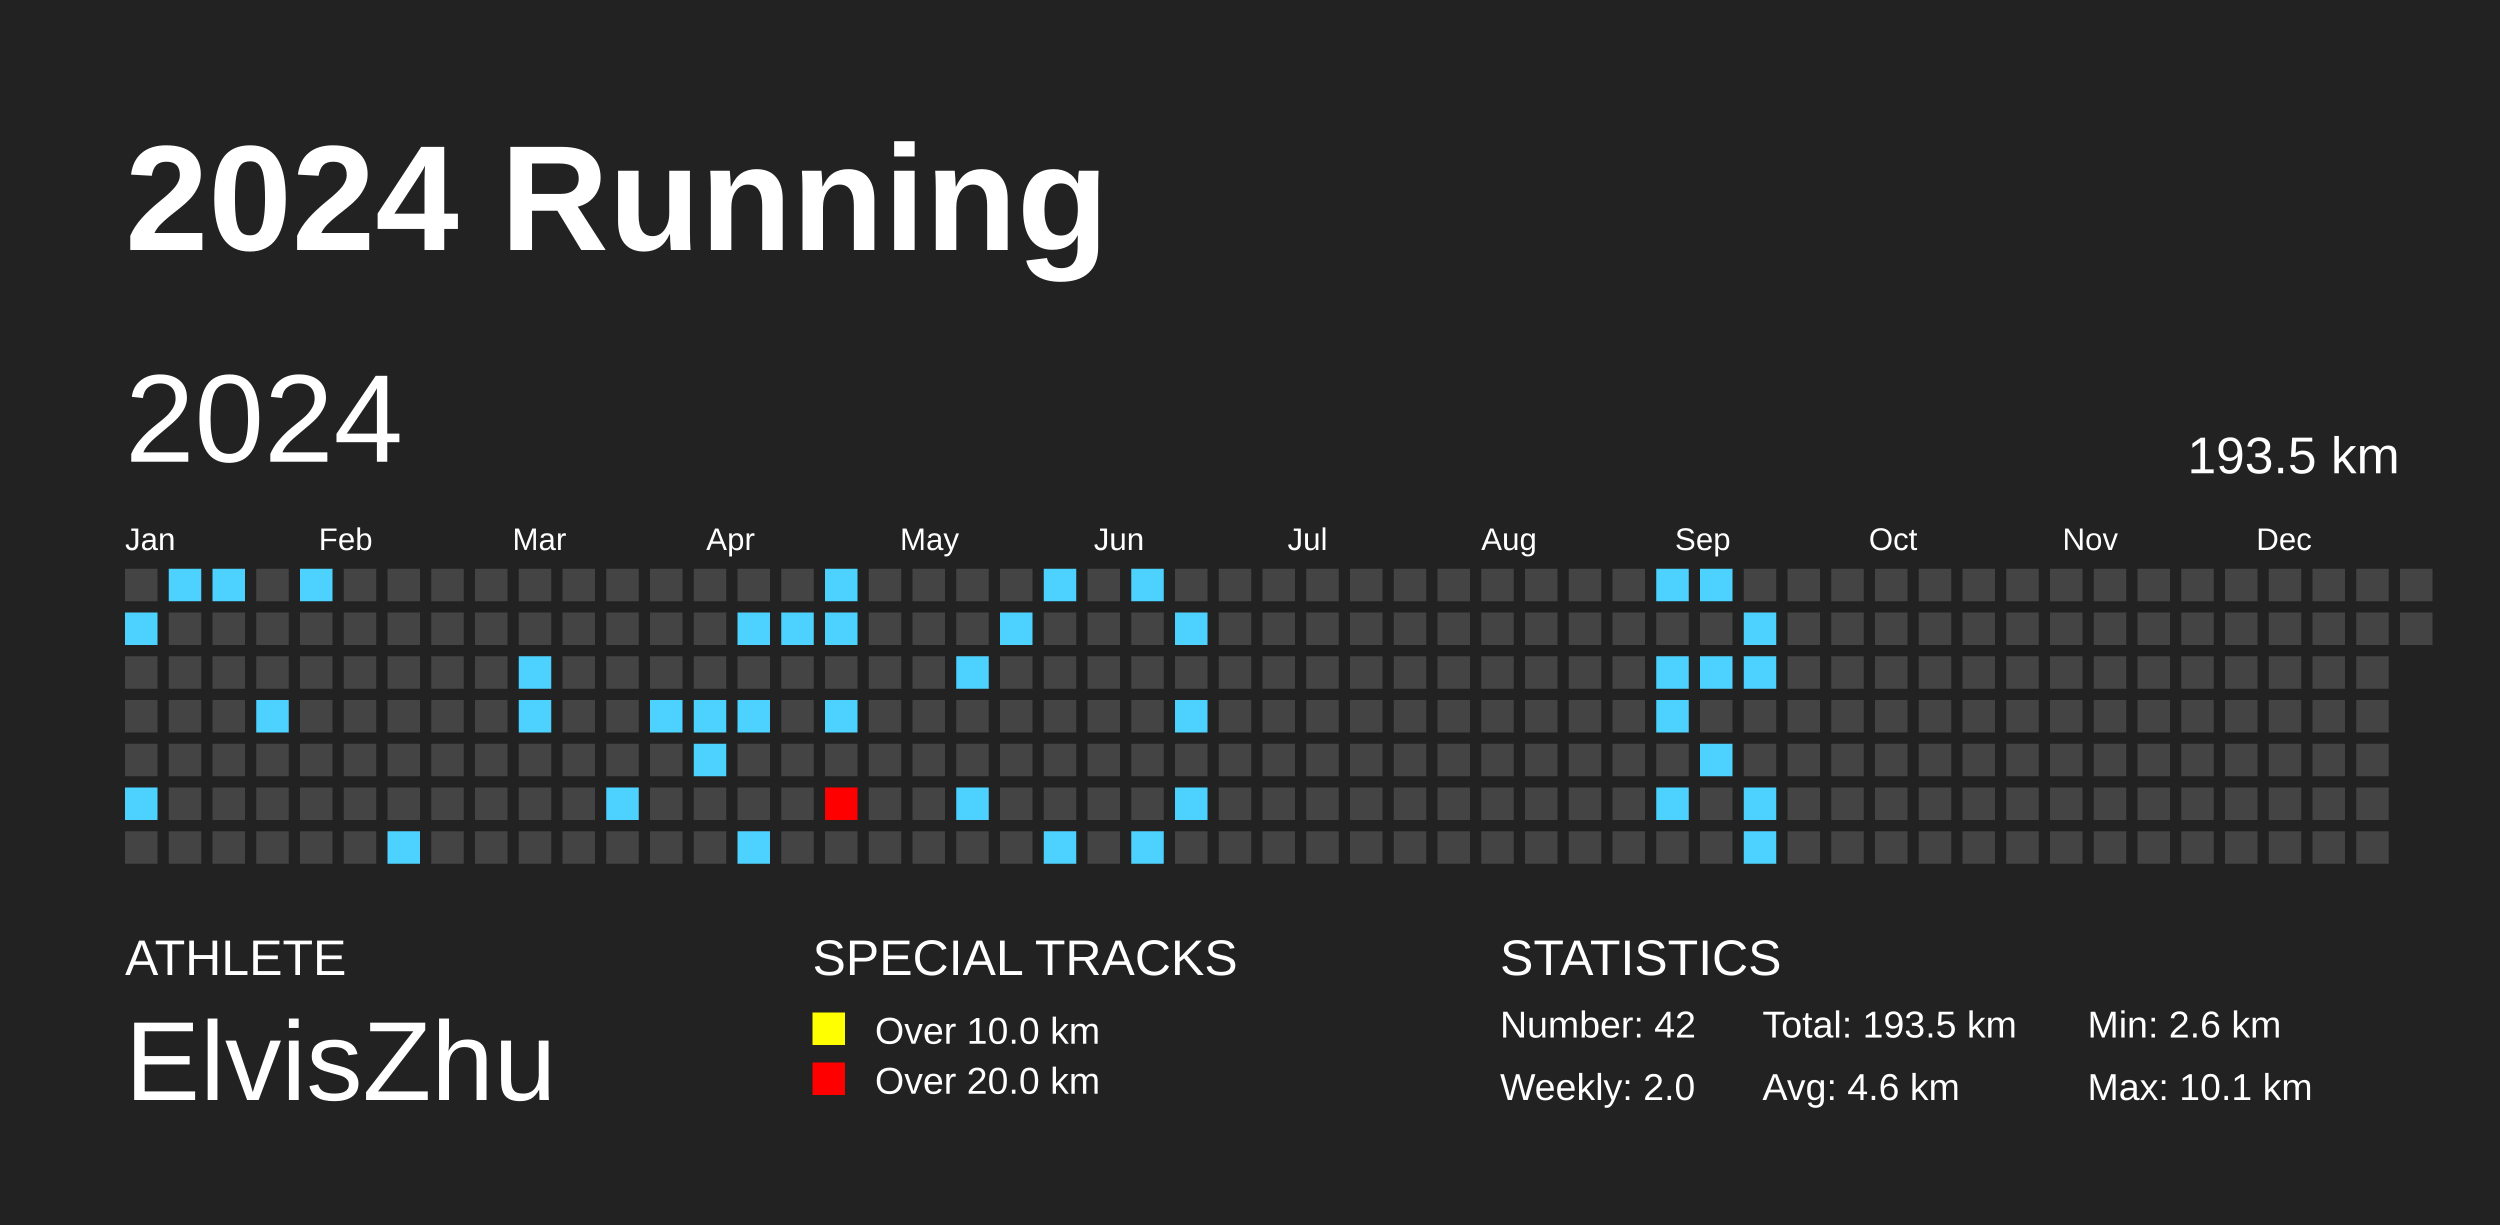
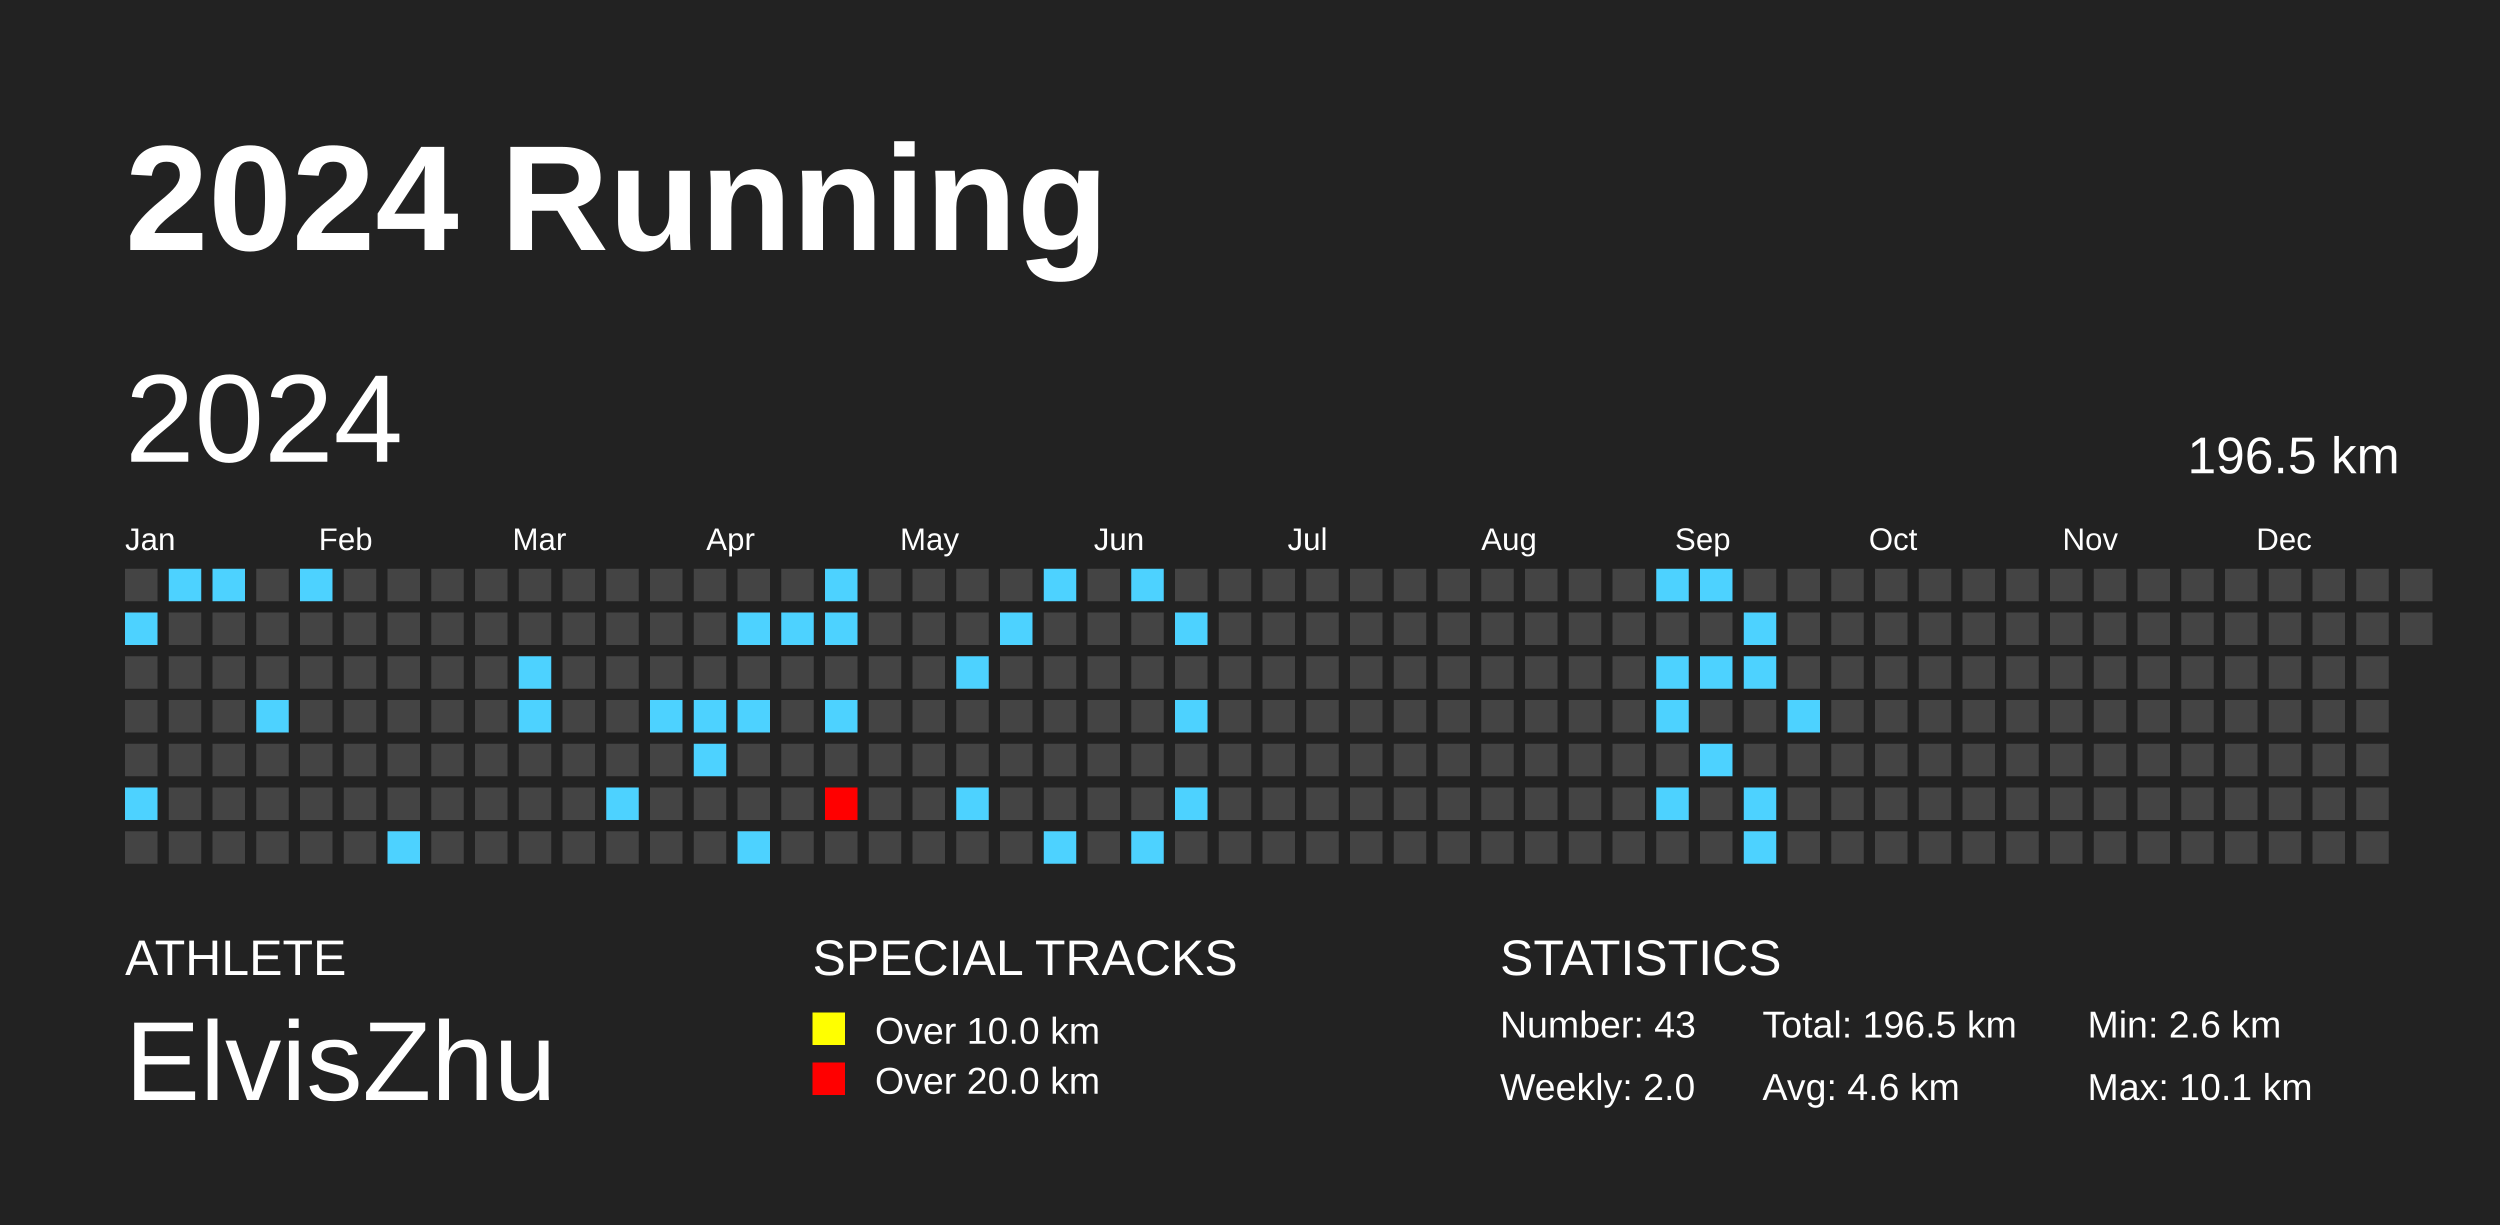
<svg xmlns="http://www.w3.org/2000/svg" baseProfile="full" height="98mm" version="1.1" viewBox="0,0,200,98" width="200mm">
  <defs />
  <rect fill="#222222" height="98" width="200" x="0" y="0" />
  <text fill="#FFFFFF" style="font-size:12px; font-family:Arial; font-weight:bold;" x="10" y="20">2024 Running</text>
  <text fill="#FFFFFF" style="font-size:4px; font-family:Arial" x="10" y="78">ATHLETE</text>
  <text fill="#FFFFFF" style="font-size:9px; font-family:Arial" x="10" y="88">ElvisZhu</text>
  <text fill="#FFFFFF" style="font-size:4px; font-family:Arial" x="65" y="78">SPECIAL TRACKS</text>
  <rect fill="yellow" height="2.6" width="2.6" x="65" y="81" />
  <text fill="#FFFFFF" style="font-size:3px; font-family:Arial" x="70" y="83.5">Over 10.0 km</text>
  <rect fill="red" height="2.6" width="2.6" x="65" y="85" />
  <text fill="#FFFFFF" style="font-size:3px; font-family:Arial" x="70" y="87.5">Over 20.0 km</text>
  <text fill="#FFFFFF" style="font-size:4px; font-family:Arial" x="120" y="78">STATISTICS</text>
-   <text fill="#FFFFFF" style="font-size:3px; font-family:Arial" x="120" y="83">Number: 42</text>
+   <text fill="#FFFFFF" style="font-size:3px; font-family:Arial" x="120" y="83">Number: 43</text>
  <text fill="#FFFFFF" style="font-size:3px; font-family:Arial" x="120" y="88">Weekly: 2.0</text>
-   <text fill="#FFFFFF" style="font-size:3px; font-family:Arial" x="141" y="83">Total: 193.5 km</text>
+   <text fill="#FFFFFF" style="font-size:3px; font-family:Arial" x="141" y="83">Total: 196.5 km</text>
  <text fill="#FFFFFF" style="font-size:3px; font-family:Arial" x="141" y="88">Avg: 4.6 km</text>
  <text fill="#FFFFFF" style="font-size:3px; font-family:Arial" x="167" y="83">Min: 2.6 km</text>
  <text fill="#FFFFFF" style="font-size:3px; font-family:Arial" x="167" y="88">Max: 10.1 km</text>
  <text dominant-baseline="hanging" fill="#FFFFFF" style="font-size:10.0px; font-family:Arial;" x="10" y="30">2024</text>
-   <text dominant-baseline="hanging" fill="#FFFFFF" style="font-size:4.125px; font-family:Arial;" x="175" y="35">193.5 km</text>
+   <text dominant-baseline="hanging" fill="#FFFFFF" style="font-size:4.125px; font-family:Arial;" x="175" y="35">196.5 km</text>
  <text fill="#FFFFFF" style="font-size:2.5px; font-family:Arial" x="10.0" y="44">Jan</text>
  <text fill="#FFFFFF" style="font-size:2.5px; font-family:Arial" x="25.5" y="44">Feb</text>
  <text fill="#FFFFFF" style="font-size:2.5px; font-family:Arial" x="41.0" y="44">Mar</text>
  <text fill="#FFFFFF" style="font-size:2.5px; font-family:Arial" x="56.5" y="44">Apr</text>
  <text fill="#FFFFFF" style="font-size:2.5px; font-family:Arial" x="72.0" y="44">May</text>
  <text fill="#FFFFFF" style="font-size:2.5px; font-family:Arial" x="87.5" y="44">Jun</text>
  <text fill="#FFFFFF" style="font-size:2.5px; font-family:Arial" x="103.0" y="44">Jul</text>
  <text fill="#FFFFFF" style="font-size:2.5px; font-family:Arial" x="118.5" y="44">Aug</text>
  <text fill="#FFFFFF" style="font-size:2.5px; font-family:Arial" x="134.0" y="44">Sep</text>
  <text fill="#FFFFFF" style="font-size:2.5px; font-family:Arial" x="149.5" y="44">Oct</text>
  <text fill="#FFFFFF" style="font-size:2.5px; font-family:Arial" x="165.0" y="44">Nov</text>
  <text fill="#FFFFFF" style="font-size:2.5px; font-family:Arial" x="180.5" y="44">Dec</text>
  <rect fill="#444444" height="2.6" width="2.6" x="10.0" y="45.5" />
  <rect fill="#4dd2ff" height="2.6" width="2.6" x="10.0" y="49.0" />
  <rect fill="#444444" height="2.6" width="2.6" x="10.0" y="52.5" />
  <rect fill="#444444" height="2.6" width="2.6" x="10.0" y="56.0" />
  <rect fill="#444444" height="2.6" width="2.6" x="10.0" y="59.5" />
  <rect fill="#4dd2ff" height="2.6" width="2.6" x="10.0" y="63.0" />
  <rect fill="#444444" height="2.6" width="2.6" x="10.0" y="66.5" />
  <rect fill="#4dd2ff" height="2.6" width="2.6" x="13.5" y="45.5" />
  <rect fill="#444444" height="2.6" width="2.6" x="13.5" y="49.0" />
  <rect fill="#444444" height="2.6" width="2.6" x="13.5" y="52.5" />
  <rect fill="#444444" height="2.6" width="2.6" x="13.5" y="56.0" />
  <rect fill="#444444" height="2.6" width="2.6" x="13.5" y="59.5" />
  <rect fill="#444444" height="2.6" width="2.6" x="13.5" y="63.0" />
  <rect fill="#444444" height="2.6" width="2.6" x="13.5" y="66.5" />
  <rect fill="#4dd2ff" height="2.6" width="2.6" x="17.0" y="45.5" />
  <rect fill="#444444" height="2.6" width="2.6" x="17.0" y="49.0" />
  <rect fill="#444444" height="2.6" width="2.6" x="17.0" y="52.5" />
  <rect fill="#444444" height="2.6" width="2.6" x="17.0" y="56.0" />
  <rect fill="#444444" height="2.6" width="2.6" x="17.0" y="59.5" />
  <rect fill="#444444" height="2.6" width="2.6" x="17.0" y="63.0" />
  <rect fill="#444444" height="2.6" width="2.6" x="17.0" y="66.5" />
  <rect fill="#444444" height="2.6" width="2.6" x="20.5" y="45.5" />
  <rect fill="#444444" height="2.6" width="2.6" x="20.5" y="49.0" />
  <rect fill="#444444" height="2.6" width="2.6" x="20.5" y="52.5" />
  <rect fill="#4dd2ff" height="2.6" width="2.6" x="20.5" y="56.0" />
  <rect fill="#444444" height="2.6" width="2.6" x="20.5" y="59.5" />
  <rect fill="#444444" height="2.6" width="2.6" x="20.5" y="63.0" />
  <rect fill="#444444" height="2.6" width="2.6" x="20.5" y="66.5" />
  <rect fill="#4dd2ff" height="2.6" width="2.6" x="24.0" y="45.5" />
  <rect fill="#444444" height="2.6" width="2.6" x="24.0" y="49.0" />
  <rect fill="#444444" height="2.6" width="2.6" x="24.0" y="52.5" />
  <rect fill="#444444" height="2.6" width="2.6" x="24.0" y="56.0" />
  <rect fill="#444444" height="2.6" width="2.6" x="24.0" y="59.5" />
  <rect fill="#444444" height="2.6" width="2.6" x="24.0" y="63.0" />
  <rect fill="#444444" height="2.6" width="2.6" x="24.0" y="66.5" />
  <rect fill="#444444" height="2.6" width="2.6" x="27.5" y="45.5" />
  <rect fill="#444444" height="2.6" width="2.6" x="27.5" y="49.0" />
  <rect fill="#444444" height="2.6" width="2.6" x="27.5" y="52.5" />
  <rect fill="#444444" height="2.6" width="2.6" x="27.5" y="56.0" />
  <rect fill="#444444" height="2.6" width="2.6" x="27.5" y="59.5" />
  <rect fill="#444444" height="2.6" width="2.6" x="27.5" y="63.0" />
  <rect fill="#444444" height="2.6" width="2.6" x="27.5" y="66.5" />
  <rect fill="#444444" height="2.6" width="2.6" x="31.0" y="45.5" />
  <rect fill="#444444" height="2.6" width="2.6" x="31.0" y="49.0" />
  <rect fill="#444444" height="2.6" width="2.6" x="31.0" y="52.5" />
  <rect fill="#444444" height="2.6" width="2.6" x="31.0" y="56.0" />
  <rect fill="#444444" height="2.6" width="2.6" x="31.0" y="59.5" />
  <rect fill="#444444" height="2.6" width="2.6" x="31.0" y="63.0" />
  <rect fill="#4dd2ff" height="2.6" width="2.6" x="31.0" y="66.5" />
  <rect fill="#444444" height="2.6" width="2.6" x="34.5" y="45.5" />
  <rect fill="#444444" height="2.6" width="2.6" x="34.5" y="49.0" />
  <rect fill="#444444" height="2.6" width="2.6" x="34.5" y="52.5" />
  <rect fill="#444444" height="2.6" width="2.6" x="34.5" y="56.0" />
  <rect fill="#444444" height="2.6" width="2.6" x="34.5" y="59.5" />
  <rect fill="#444444" height="2.6" width="2.6" x="34.5" y="63.0" />
  <rect fill="#444444" height="2.6" width="2.6" x="34.5" y="66.5" />
  <rect fill="#444444" height="2.6" width="2.6" x="38.0" y="45.5" />
  <rect fill="#444444" height="2.6" width="2.6" x="38.0" y="49.0" />
  <rect fill="#444444" height="2.6" width="2.6" x="38.0" y="52.5" />
  <rect fill="#444444" height="2.6" width="2.6" x="38.0" y="56.0" />
  <rect fill="#444444" height="2.6" width="2.6" x="38.0" y="59.5" />
  <rect fill="#444444" height="2.6" width="2.6" x="38.0" y="63.0" />
  <rect fill="#444444" height="2.6" width="2.6" x="38.0" y="66.5" />
  <rect fill="#444444" height="2.6" width="2.6" x="41.5" y="45.5" />
  <rect fill="#444444" height="2.6" width="2.6" x="41.5" y="49.0" />
  <rect fill="#4dd2ff" height="2.6" width="2.6" x="41.5" y="52.5" />
  <rect fill="#4dd2ff" height="2.6" width="2.6" x="41.5" y="56.0" />
  <rect fill="#444444" height="2.6" width="2.6" x="41.5" y="59.5" />
  <rect fill="#444444" height="2.6" width="2.6" x="41.5" y="63.0" />
  <rect fill="#444444" height="2.6" width="2.6" x="41.5" y="66.5" />
  <rect fill="#444444" height="2.6" width="2.6" x="45.0" y="45.5" />
  <rect fill="#444444" height="2.6" width="2.6" x="45.0" y="49.0" />
  <rect fill="#444444" height="2.6" width="2.6" x="45.0" y="52.5" />
  <rect fill="#444444" height="2.6" width="2.6" x="45.0" y="56.0" />
  <rect fill="#444444" height="2.6" width="2.6" x="45.0" y="59.5" />
  <rect fill="#444444" height="2.6" width="2.6" x="45.0" y="63.0" />
  <rect fill="#444444" height="2.6" width="2.6" x="45.0" y="66.5" />
  <rect fill="#444444" height="2.6" width="2.6" x="48.5" y="45.5" />
  <rect fill="#444444" height="2.6" width="2.6" x="48.5" y="49.0" />
  <rect fill="#444444" height="2.6" width="2.6" x="48.5" y="52.5" />
  <rect fill="#444444" height="2.6" width="2.6" x="48.5" y="56.0" />
  <rect fill="#444444" height="2.6" width="2.6" x="48.5" y="59.5" />
  <rect fill="#4dd2ff" height="2.6" width="2.6" x="48.5" y="63.0" />
  <rect fill="#444444" height="2.6" width="2.6" x="48.5" y="66.5" />
  <rect fill="#444444" height="2.6" width="2.6" x="52.0" y="45.5" />
  <rect fill="#444444" height="2.6" width="2.6" x="52.0" y="49.0" />
  <rect fill="#444444" height="2.6" width="2.6" x="52.0" y="52.5" />
  <rect fill="#4dd2ff" height="2.6" width="2.6" x="52.0" y="56.0" />
  <rect fill="#444444" height="2.6" width="2.6" x="52.0" y="59.5" />
  <rect fill="#444444" height="2.6" width="2.6" x="52.0" y="63.0" />
  <rect fill="#444444" height="2.6" width="2.6" x="52.0" y="66.5" />
  <rect fill="#444444" height="2.6" width="2.6" x="55.5" y="45.5" />
  <rect fill="#444444" height="2.6" width="2.6" x="55.5" y="49.0" />
  <rect fill="#444444" height="2.6" width="2.6" x="55.5" y="52.5" />
  <rect fill="#4dd2ff" height="2.6" width="2.6" x="55.5" y="56.0" />
  <rect fill="#4dd2ff" height="2.6" width="2.6" x="55.5" y="59.5" />
  <rect fill="#444444" height="2.6" width="2.6" x="55.5" y="63.0" />
  <rect fill="#444444" height="2.6" width="2.6" x="55.5" y="66.5" />
  <rect fill="#444444" height="2.6" width="2.6" x="59.0" y="45.5" />
  <rect fill="#4dd2ff" height="2.6" width="2.6" x="59.0" y="49.0" />
  <rect fill="#444444" height="2.6" width="2.6" x="59.0" y="52.5" />
  <rect fill="#4dd2ff" height="2.6" width="2.6" x="59.0" y="56.0" />
  <rect fill="#444444" height="2.6" width="2.6" x="59.0" y="59.5" />
  <rect fill="#444444" height="2.6" width="2.6" x="59.0" y="63.0" />
  <rect fill="#4dd2ff" height="2.6" width="2.6" x="59.0" y="66.5" />
  <rect fill="#444444" height="2.6" width="2.6" x="62.5" y="45.5" />
  <rect fill="#4dd2ff" height="2.6" width="2.6" x="62.5" y="49.0" />
  <rect fill="#444444" height="2.6" width="2.6" x="62.5" y="52.5" />
  <rect fill="#444444" height="2.6" width="2.6" x="62.5" y="56.0" />
  <rect fill="#444444" height="2.6" width="2.6" x="62.5" y="59.5" />
  <rect fill="#444444" height="2.6" width="2.6" x="62.5" y="63.0" />
  <rect fill="#444444" height="2.6" width="2.6" x="62.5" y="66.5" />
  <rect fill="#4dd2ff" height="2.6" width="2.6" x="66.0" y="45.5" />
  <rect fill="#4dd2ff" height="2.6" width="2.6" x="66.0" y="49.0" />
  <rect fill="#444444" height="2.6" width="2.6" x="66.0" y="52.5" />
  <rect fill="#4dd2ff" height="2.6" width="2.6" x="66.0" y="56.0" />
  <rect fill="#444444" height="2.6" width="2.6" x="66.0" y="59.5" />
  <rect fill="#ff0000" height="2.6" width="2.6" x="66.0" y="63.0" />
  <rect fill="#444444" height="2.6" width="2.6" x="66.0" y="66.5" />
  <rect fill="#444444" height="2.6" width="2.6" x="69.5" y="45.5" />
  <rect fill="#444444" height="2.6" width="2.6" x="69.5" y="49.0" />
  <rect fill="#444444" height="2.6" width="2.6" x="69.5" y="52.5" />
  <rect fill="#444444" height="2.6" width="2.6" x="69.5" y="56.0" />
  <rect fill="#444444" height="2.6" width="2.6" x="69.5" y="59.5" />
  <rect fill="#444444" height="2.6" width="2.6" x="69.5" y="63.0" />
  <rect fill="#444444" height="2.6" width="2.6" x="69.5" y="66.5" />
  <rect fill="#444444" height="2.6" width="2.6" x="73.0" y="45.5" />
  <rect fill="#444444" height="2.6" width="2.6" x="73.0" y="49.0" />
  <rect fill="#444444" height="2.6" width="2.6" x="73.0" y="52.5" />
  <rect fill="#444444" height="2.6" width="2.6" x="73.0" y="56.0" />
  <rect fill="#444444" height="2.6" width="2.6" x="73.0" y="59.5" />
  <rect fill="#444444" height="2.6" width="2.6" x="73.0" y="63.0" />
  <rect fill="#444444" height="2.6" width="2.6" x="73.0" y="66.5" />
  <rect fill="#444444" height="2.6" width="2.6" x="76.5" y="45.5" />
  <rect fill="#444444" height="2.6" width="2.6" x="76.5" y="49.0" />
  <rect fill="#4dd2ff" height="2.6" width="2.6" x="76.5" y="52.5" />
  <rect fill="#444444" height="2.6" width="2.6" x="76.5" y="56.0" />
  <rect fill="#444444" height="2.6" width="2.6" x="76.5" y="59.5" />
  <rect fill="#4dd2ff" height="2.6" width="2.6" x="76.5" y="63.0" />
  <rect fill="#444444" height="2.6" width="2.6" x="76.5" y="66.5" />
  <rect fill="#444444" height="2.6" width="2.6" x="80.0" y="45.5" />
  <rect fill="#4dd2ff" height="2.6" width="2.6" x="80.0" y="49.0" />
  <rect fill="#444444" height="2.6" width="2.6" x="80.0" y="52.5" />
  <rect fill="#444444" height="2.6" width="2.6" x="80.0" y="56.0" />
  <rect fill="#444444" height="2.6" width="2.6" x="80.0" y="59.5" />
  <rect fill="#444444" height="2.6" width="2.6" x="80.0" y="63.0" />
  <rect fill="#444444" height="2.6" width="2.6" x="80.0" y="66.5" />
  <rect fill="#4dd2ff" height="2.6" width="2.6" x="83.5" y="45.5" />
  <rect fill="#444444" height="2.6" width="2.6" x="83.5" y="49.0" />
  <rect fill="#444444" height="2.6" width="2.6" x="83.5" y="52.5" />
  <rect fill="#444444" height="2.6" width="2.6" x="83.5" y="56.0" />
  <rect fill="#444444" height="2.6" width="2.6" x="83.5" y="59.5" />
  <rect fill="#444444" height="2.6" width="2.6" x="83.5" y="63.0" />
  <rect fill="#4dd2ff" height="2.6" width="2.6" x="83.5" y="66.5" />
  <rect fill="#444444" height="2.6" width="2.6" x="87.0" y="45.5" />
  <rect fill="#444444" height="2.6" width="2.6" x="87.0" y="49.0" />
  <rect fill="#444444" height="2.6" width="2.6" x="87.0" y="52.5" />
  <rect fill="#444444" height="2.6" width="2.6" x="87.0" y="56.0" />
  <rect fill="#444444" height="2.6" width="2.6" x="87.0" y="59.5" />
  <rect fill="#444444" height="2.6" width="2.6" x="87.0" y="63.0" />
  <rect fill="#444444" height="2.6" width="2.6" x="87.0" y="66.5" />
  <rect fill="#4dd2ff" height="2.6" width="2.6" x="90.5" y="45.5" />
  <rect fill="#444444" height="2.6" width="2.6" x="90.5" y="49.0" />
  <rect fill="#444444" height="2.6" width="2.6" x="90.5" y="52.5" />
  <rect fill="#444444" height="2.6" width="2.6" x="90.5" y="56.0" />
  <rect fill="#444444" height="2.6" width="2.6" x="90.5" y="59.5" />
  <rect fill="#444444" height="2.6" width="2.6" x="90.5" y="63.0" />
  <rect fill="#4dd2ff" height="2.6" width="2.6" x="90.5" y="66.5" />
  <rect fill="#444444" height="2.6" width="2.6" x="94.0" y="45.5" />
  <rect fill="#4dd2ff" height="2.6" width="2.6" x="94.0" y="49.0" />
  <rect fill="#444444" height="2.6" width="2.6" x="94.0" y="52.5" />
  <rect fill="#4dd2ff" height="2.6" width="2.6" x="94.0" y="56.0" />
  <rect fill="#444444" height="2.6" width="2.6" x="94.0" y="59.5" />
  <rect fill="#4dd2ff" height="2.6" width="2.6" x="94.0" y="63.0" />
  <rect fill="#444444" height="2.6" width="2.6" x="94.0" y="66.5" />
  <rect fill="#444444" height="2.6" width="2.6" x="97.5" y="45.5" />
  <rect fill="#444444" height="2.6" width="2.6" x="97.5" y="49.0" />
  <rect fill="#444444" height="2.6" width="2.6" x="97.5" y="52.5" />
  <rect fill="#444444" height="2.6" width="2.6" x="97.5" y="56.0" />
  <rect fill="#444444" height="2.6" width="2.6" x="97.5" y="59.5" />
  <rect fill="#444444" height="2.6" width="2.6" x="97.5" y="63.0" />
  <rect fill="#444444" height="2.6" width="2.6" x="97.5" y="66.5" />
  <rect fill="#444444" height="2.6" width="2.6" x="101.0" y="45.5" />
  <rect fill="#444444" height="2.6" width="2.6" x="101.0" y="49.0" />
  <rect fill="#444444" height="2.6" width="2.6" x="101.0" y="52.5" />
  <rect fill="#444444" height="2.6" width="2.6" x="101.0" y="56.0" />
  <rect fill="#444444" height="2.6" width="2.6" x="101.0" y="59.5" />
  <rect fill="#444444" height="2.6" width="2.6" x="101.0" y="63.0" />
  <rect fill="#444444" height="2.6" width="2.6" x="101.0" y="66.5" />
  <rect fill="#444444" height="2.6" width="2.6" x="104.5" y="45.5" />
  <rect fill="#444444" height="2.6" width="2.6" x="104.5" y="49.0" />
  <rect fill="#444444" height="2.6" width="2.6" x="104.5" y="52.5" />
  <rect fill="#444444" height="2.6" width="2.6" x="104.5" y="56.0" />
  <rect fill="#444444" height="2.6" width="2.6" x="104.5" y="59.5" />
  <rect fill="#444444" height="2.6" width="2.6" x="104.5" y="63.0" />
  <rect fill="#444444" height="2.6" width="2.6" x="104.5" y="66.5" />
  <rect fill="#444444" height="2.6" width="2.6" x="108.0" y="45.5" />
  <rect fill="#444444" height="2.6" width="2.6" x="108.0" y="49.0" />
  <rect fill="#444444" height="2.6" width="2.6" x="108.0" y="52.5" />
  <rect fill="#444444" height="2.6" width="2.6" x="108.0" y="56.0" />
  <rect fill="#444444" height="2.6" width="2.6" x="108.0" y="59.5" />
  <rect fill="#444444" height="2.6" width="2.6" x="108.0" y="63.0" />
  <rect fill="#444444" height="2.6" width="2.6" x="108.0" y="66.5" />
  <rect fill="#444444" height="2.6" width="2.6" x="111.5" y="45.5" />
  <rect fill="#444444" height="2.6" width="2.6" x="111.5" y="49.0" />
  <rect fill="#444444" height="2.6" width="2.6" x="111.5" y="52.5" />
  <rect fill="#444444" height="2.6" width="2.6" x="111.5" y="56.0" />
  <rect fill="#444444" height="2.6" width="2.6" x="111.5" y="59.5" />
  <rect fill="#444444" height="2.6" width="2.6" x="111.5" y="63.0" />
  <rect fill="#444444" height="2.6" width="2.6" x="111.5" y="66.5" />
  <rect fill="#444444" height="2.6" width="2.6" x="115.0" y="45.5" />
  <rect fill="#444444" height="2.6" width="2.6" x="115.0" y="49.0" />
  <rect fill="#444444" height="2.6" width="2.6" x="115.0" y="52.5" />
  <rect fill="#444444" height="2.6" width="2.6" x="115.0" y="56.0" />
  <rect fill="#444444" height="2.6" width="2.6" x="115.0" y="59.5" />
  <rect fill="#444444" height="2.6" width="2.6" x="115.0" y="63.0" />
  <rect fill="#444444" height="2.6" width="2.6" x="115.0" y="66.5" />
  <rect fill="#444444" height="2.6" width="2.6" x="118.5" y="45.5" />
  <rect fill="#444444" height="2.6" width="2.6" x="118.5" y="49.0" />
  <rect fill="#444444" height="2.6" width="2.6" x="118.5" y="52.5" />
  <rect fill="#444444" height="2.6" width="2.6" x="118.5" y="56.0" />
  <rect fill="#444444" height="2.6" width="2.6" x="118.5" y="59.5" />
  <rect fill="#444444" height="2.6" width="2.6" x="118.5" y="63.0" />
  <rect fill="#444444" height="2.6" width="2.6" x="118.5" y="66.5" />
  <rect fill="#444444" height="2.6" width="2.6" x="122.0" y="45.5" />
  <rect fill="#444444" height="2.6" width="2.6" x="122.0" y="49.0" />
  <rect fill="#444444" height="2.6" width="2.6" x="122.0" y="52.5" />
  <rect fill="#444444" height="2.6" width="2.6" x="122.0" y="56.0" />
  <rect fill="#444444" height="2.6" width="2.6" x="122.0" y="59.5" />
  <rect fill="#444444" height="2.6" width="2.6" x="122.0" y="63.0" />
  <rect fill="#444444" height="2.6" width="2.6" x="122.0" y="66.5" />
  <rect fill="#444444" height="2.6" width="2.6" x="125.5" y="45.5" />
  <rect fill="#444444" height="2.6" width="2.6" x="125.5" y="49.0" />
  <rect fill="#444444" height="2.6" width="2.6" x="125.5" y="52.5" />
  <rect fill="#444444" height="2.6" width="2.6" x="125.5" y="56.0" />
  <rect fill="#444444" height="2.6" width="2.6" x="125.5" y="59.5" />
  <rect fill="#444444" height="2.6" width="2.6" x="125.5" y="63.0" />
  <rect fill="#444444" height="2.6" width="2.6" x="125.5" y="66.5" />
  <rect fill="#444444" height="2.6" width="2.6" x="129.0" y="45.5" />
  <rect fill="#444444" height="2.6" width="2.6" x="129.0" y="49.0" />
  <rect fill="#444444" height="2.6" width="2.6" x="129.0" y="52.5" />
  <rect fill="#444444" height="2.6" width="2.6" x="129.0" y="56.0" />
  <rect fill="#444444" height="2.6" width="2.6" x="129.0" y="59.5" />
  <rect fill="#444444" height="2.6" width="2.6" x="129.0" y="63.0" />
  <rect fill="#444444" height="2.6" width="2.6" x="129.0" y="66.5" />
  <rect fill="#4dd2ff" height="2.6" width="2.6" x="132.5" y="45.5" />
  <rect fill="#444444" height="2.6" width="2.6" x="132.5" y="49.0" />
  <rect fill="#4dd2ff" height="2.6" width="2.6" x="132.5" y="52.5" />
  <rect fill="#4dd2ff" height="2.6" width="2.6" x="132.5" y="56.0" />
  <rect fill="#444444" height="2.6" width="2.6" x="132.5" y="59.5" />
  <rect fill="#4dd2ff" height="2.6" width="2.6" x="132.5" y="63.0" />
  <rect fill="#444444" height="2.6" width="2.6" x="132.5" y="66.5" />
  <rect fill="#4dd2ff" height="2.6" width="2.6" x="136.0" y="45.5" />
  <rect fill="#444444" height="2.6" width="2.6" x="136.0" y="49.0" />
  <rect fill="#4dd2ff" height="2.6" width="2.6" x="136.0" y="52.5" />
  <rect fill="#444444" height="2.6" width="2.6" x="136.0" y="56.0" />
  <rect fill="#4dd2ff" height="2.6" width="2.6" x="136.0" y="59.5" />
  <rect fill="#444444" height="2.6" width="2.6" x="136.0" y="63.0" />
  <rect fill="#444444" height="2.6" width="2.6" x="136.0" y="66.5" />
  <rect fill="#444444" height="2.6" width="2.6" x="139.5" y="45.5" />
  <rect fill="#4dd2ff" height="2.6" width="2.6" x="139.5" y="49.0" />
  <rect fill="#4dd2ff" height="2.6" width="2.6" x="139.5" y="52.5" />
  <rect fill="#444444" height="2.6" width="2.6" x="139.5" y="56.0" />
  <rect fill="#444444" height="2.6" width="2.6" x="139.5" y="59.5" />
  <rect fill="#4dd2ff" height="2.6" width="2.6" x="139.5" y="63.0" />
  <rect fill="#4dd2ff" height="2.6" width="2.6" x="139.5" y="66.5" />
  <rect fill="#444444" height="2.6" width="2.6" x="143.0" y="45.5" />
  <rect fill="#444444" height="2.6" width="2.6" x="143.0" y="49.0" />
  <rect fill="#444444" height="2.6" width="2.6" x="143.0" y="52.5" />
-   <rect fill="#444444" height="2.6" width="2.6" x="143.0" y="56.0" />
+   <rect fill="#4dd2ff" height="2.6" width="2.6" x="143.0" y="56.0" />
  <rect fill="#444444" height="2.6" width="2.6" x="143.0" y="59.5" />
  <rect fill="#444444" height="2.6" width="2.6" x="143.0" y="63.0" />
  <rect fill="#444444" height="2.6" width="2.6" x="143.0" y="66.5" />
  <rect fill="#444444" height="2.6" width="2.6" x="146.5" y="45.5" />
  <rect fill="#444444" height="2.6" width="2.6" x="146.5" y="49.0" />
  <rect fill="#444444" height="2.6" width="2.6" x="146.5" y="52.5" />
  <rect fill="#444444" height="2.6" width="2.6" x="146.5" y="56.0" />
  <rect fill="#444444" height="2.6" width="2.6" x="146.5" y="59.5" />
  <rect fill="#444444" height="2.6" width="2.6" x="146.5" y="63.0" />
  <rect fill="#444444" height="2.6" width="2.6" x="146.5" y="66.5" />
  <rect fill="#444444" height="2.6" width="2.6" x="150.0" y="45.5" />
  <rect fill="#444444" height="2.6" width="2.6" x="150.0" y="49.0" />
  <rect fill="#444444" height="2.6" width="2.6" x="150.0" y="52.5" />
  <rect fill="#444444" height="2.6" width="2.6" x="150.0" y="56.0" />
  <rect fill="#444444" height="2.6" width="2.6" x="150.0" y="59.5" />
  <rect fill="#444444" height="2.6" width="2.6" x="150.0" y="63.0" />
  <rect fill="#444444" height="2.6" width="2.6" x="150.0" y="66.5" />
  <rect fill="#444444" height="2.6" width="2.6" x="153.5" y="45.5" />
  <rect fill="#444444" height="2.6" width="2.6" x="153.5" y="49.0" />
  <rect fill="#444444" height="2.6" width="2.6" x="153.5" y="52.5" />
  <rect fill="#444444" height="2.6" width="2.6" x="153.5" y="56.0" />
  <rect fill="#444444" height="2.6" width="2.6" x="153.5" y="59.5" />
  <rect fill="#444444" height="2.6" width="2.6" x="153.5" y="63.0" />
  <rect fill="#444444" height="2.6" width="2.6" x="153.5" y="66.5" />
  <rect fill="#444444" height="2.6" width="2.6" x="157.0" y="45.5" />
  <rect fill="#444444" height="2.6" width="2.6" x="157.0" y="49.0" />
  <rect fill="#444444" height="2.6" width="2.6" x="157.0" y="52.5" />
  <rect fill="#444444" height="2.6" width="2.6" x="157.0" y="56.0" />
  <rect fill="#444444" height="2.6" width="2.6" x="157.0" y="59.5" />
  <rect fill="#444444" height="2.6" width="2.6" x="157.0" y="63.0" />
  <rect fill="#444444" height="2.6" width="2.6" x="157.0" y="66.5" />
  <rect fill="#444444" height="2.6" width="2.6" x="160.5" y="45.5" />
  <rect fill="#444444" height="2.6" width="2.6" x="160.5" y="49.0" />
  <rect fill="#444444" height="2.6" width="2.6" x="160.5" y="52.5" />
  <rect fill="#444444" height="2.6" width="2.6" x="160.5" y="56.0" />
  <rect fill="#444444" height="2.6" width="2.6" x="160.5" y="59.5" />
  <rect fill="#444444" height="2.6" width="2.6" x="160.5" y="63.0" />
  <rect fill="#444444" height="2.6" width="2.6" x="160.5" y="66.5" />
  <rect fill="#444444" height="2.6" width="2.6" x="164.0" y="45.5" />
  <rect fill="#444444" height="2.6" width="2.6" x="164.0" y="49.0" />
  <rect fill="#444444" height="2.6" width="2.6" x="164.0" y="52.5" />
  <rect fill="#444444" height="2.6" width="2.6" x="164.0" y="56.0" />
  <rect fill="#444444" height="2.6" width="2.6" x="164.0" y="59.5" />
  <rect fill="#444444" height="2.6" width="2.6" x="164.0" y="63.0" />
  <rect fill="#444444" height="2.6" width="2.6" x="164.0" y="66.5" />
  <rect fill="#444444" height="2.6" width="2.6" x="167.5" y="45.5" />
  <rect fill="#444444" height="2.6" width="2.6" x="167.5" y="49.0" />
  <rect fill="#444444" height="2.6" width="2.6" x="167.5" y="52.5" />
  <rect fill="#444444" height="2.6" width="2.6" x="167.5" y="56.0" />
  <rect fill="#444444" height="2.6" width="2.6" x="167.5" y="59.5" />
  <rect fill="#444444" height="2.6" width="2.6" x="167.5" y="63.0" />
  <rect fill="#444444" height="2.6" width="2.6" x="167.5" y="66.5" />
  <rect fill="#444444" height="2.6" width="2.6" x="171.0" y="45.5" />
  <rect fill="#444444" height="2.6" width="2.6" x="171.0" y="49.0" />
  <rect fill="#444444" height="2.6" width="2.6" x="171.0" y="52.5" />
  <rect fill="#444444" height="2.6" width="2.6" x="171.0" y="56.0" />
  <rect fill="#444444" height="2.6" width="2.6" x="171.0" y="59.5" />
  <rect fill="#444444" height="2.6" width="2.6" x="171.0" y="63.0" />
  <rect fill="#444444" height="2.6" width="2.6" x="171.0" y="66.5" />
  <rect fill="#444444" height="2.6" width="2.6" x="174.5" y="45.5" />
  <rect fill="#444444" height="2.6" width="2.6" x="174.5" y="49.0" />
  <rect fill="#444444" height="2.6" width="2.6" x="174.5" y="52.5" />
  <rect fill="#444444" height="2.6" width="2.6" x="174.5" y="56.0" />
  <rect fill="#444444" height="2.6" width="2.6" x="174.5" y="59.5" />
  <rect fill="#444444" height="2.6" width="2.6" x="174.5" y="63.0" />
  <rect fill="#444444" height="2.6" width="2.6" x="174.5" y="66.5" />
  <rect fill="#444444" height="2.6" width="2.6" x="178.0" y="45.5" />
  <rect fill="#444444" height="2.6" width="2.6" x="178.0" y="49.0" />
  <rect fill="#444444" height="2.6" width="2.6" x="178.0" y="52.5" />
  <rect fill="#444444" height="2.6" width="2.6" x="178.0" y="56.0" />
  <rect fill="#444444" height="2.6" width="2.6" x="178.0" y="59.5" />
  <rect fill="#444444" height="2.6" width="2.6" x="178.0" y="63.0" />
  <rect fill="#444444" height="2.6" width="2.6" x="178.0" y="66.5" />
  <rect fill="#444444" height="2.6" width="2.6" x="181.5" y="45.5" />
  <rect fill="#444444" height="2.6" width="2.6" x="181.5" y="49.0" />
  <rect fill="#444444" height="2.6" width="2.6" x="181.5" y="52.5" />
  <rect fill="#444444" height="2.6" width="2.6" x="181.5" y="56.0" />
  <rect fill="#444444" height="2.6" width="2.6" x="181.5" y="59.5" />
  <rect fill="#444444" height="2.6" width="2.6" x="181.5" y="63.0" />
  <rect fill="#444444" height="2.6" width="2.6" x="181.5" y="66.5" />
  <rect fill="#444444" height="2.6" width="2.6" x="185.0" y="45.5" />
  <rect fill="#444444" height="2.6" width="2.6" x="185.0" y="49.0" />
  <rect fill="#444444" height="2.6" width="2.6" x="185.0" y="52.5" />
  <rect fill="#444444" height="2.6" width="2.6" x="185.0" y="56.0" />
  <rect fill="#444444" height="2.6" width="2.6" x="185.0" y="59.5" />
  <rect fill="#444444" height="2.6" width="2.6" x="185.0" y="63.0" />
  <rect fill="#444444" height="2.6" width="2.6" x="185.0" y="66.5" />
  <rect fill="#444444" height="2.6" width="2.6" x="188.5" y="45.5" />
  <rect fill="#444444" height="2.6" width="2.6" x="188.5" y="49.0" />
  <rect fill="#444444" height="2.6" width="2.6" x="188.5" y="52.5" />
  <rect fill="#444444" height="2.6" width="2.6" x="188.5" y="56.0" />
  <rect fill="#444444" height="2.6" width="2.6" x="188.5" y="59.5" />
  <rect fill="#444444" height="2.6" width="2.6" x="188.5" y="63.0" />
  <rect fill="#444444" height="2.6" width="2.6" x="188.5" y="66.5" />
  <rect fill="#444444" height="2.6" width="2.6" x="192.0" y="45.5" />
  <rect fill="#444444" height="2.6" width="2.6" x="192.0" y="49.0" />
</svg>
